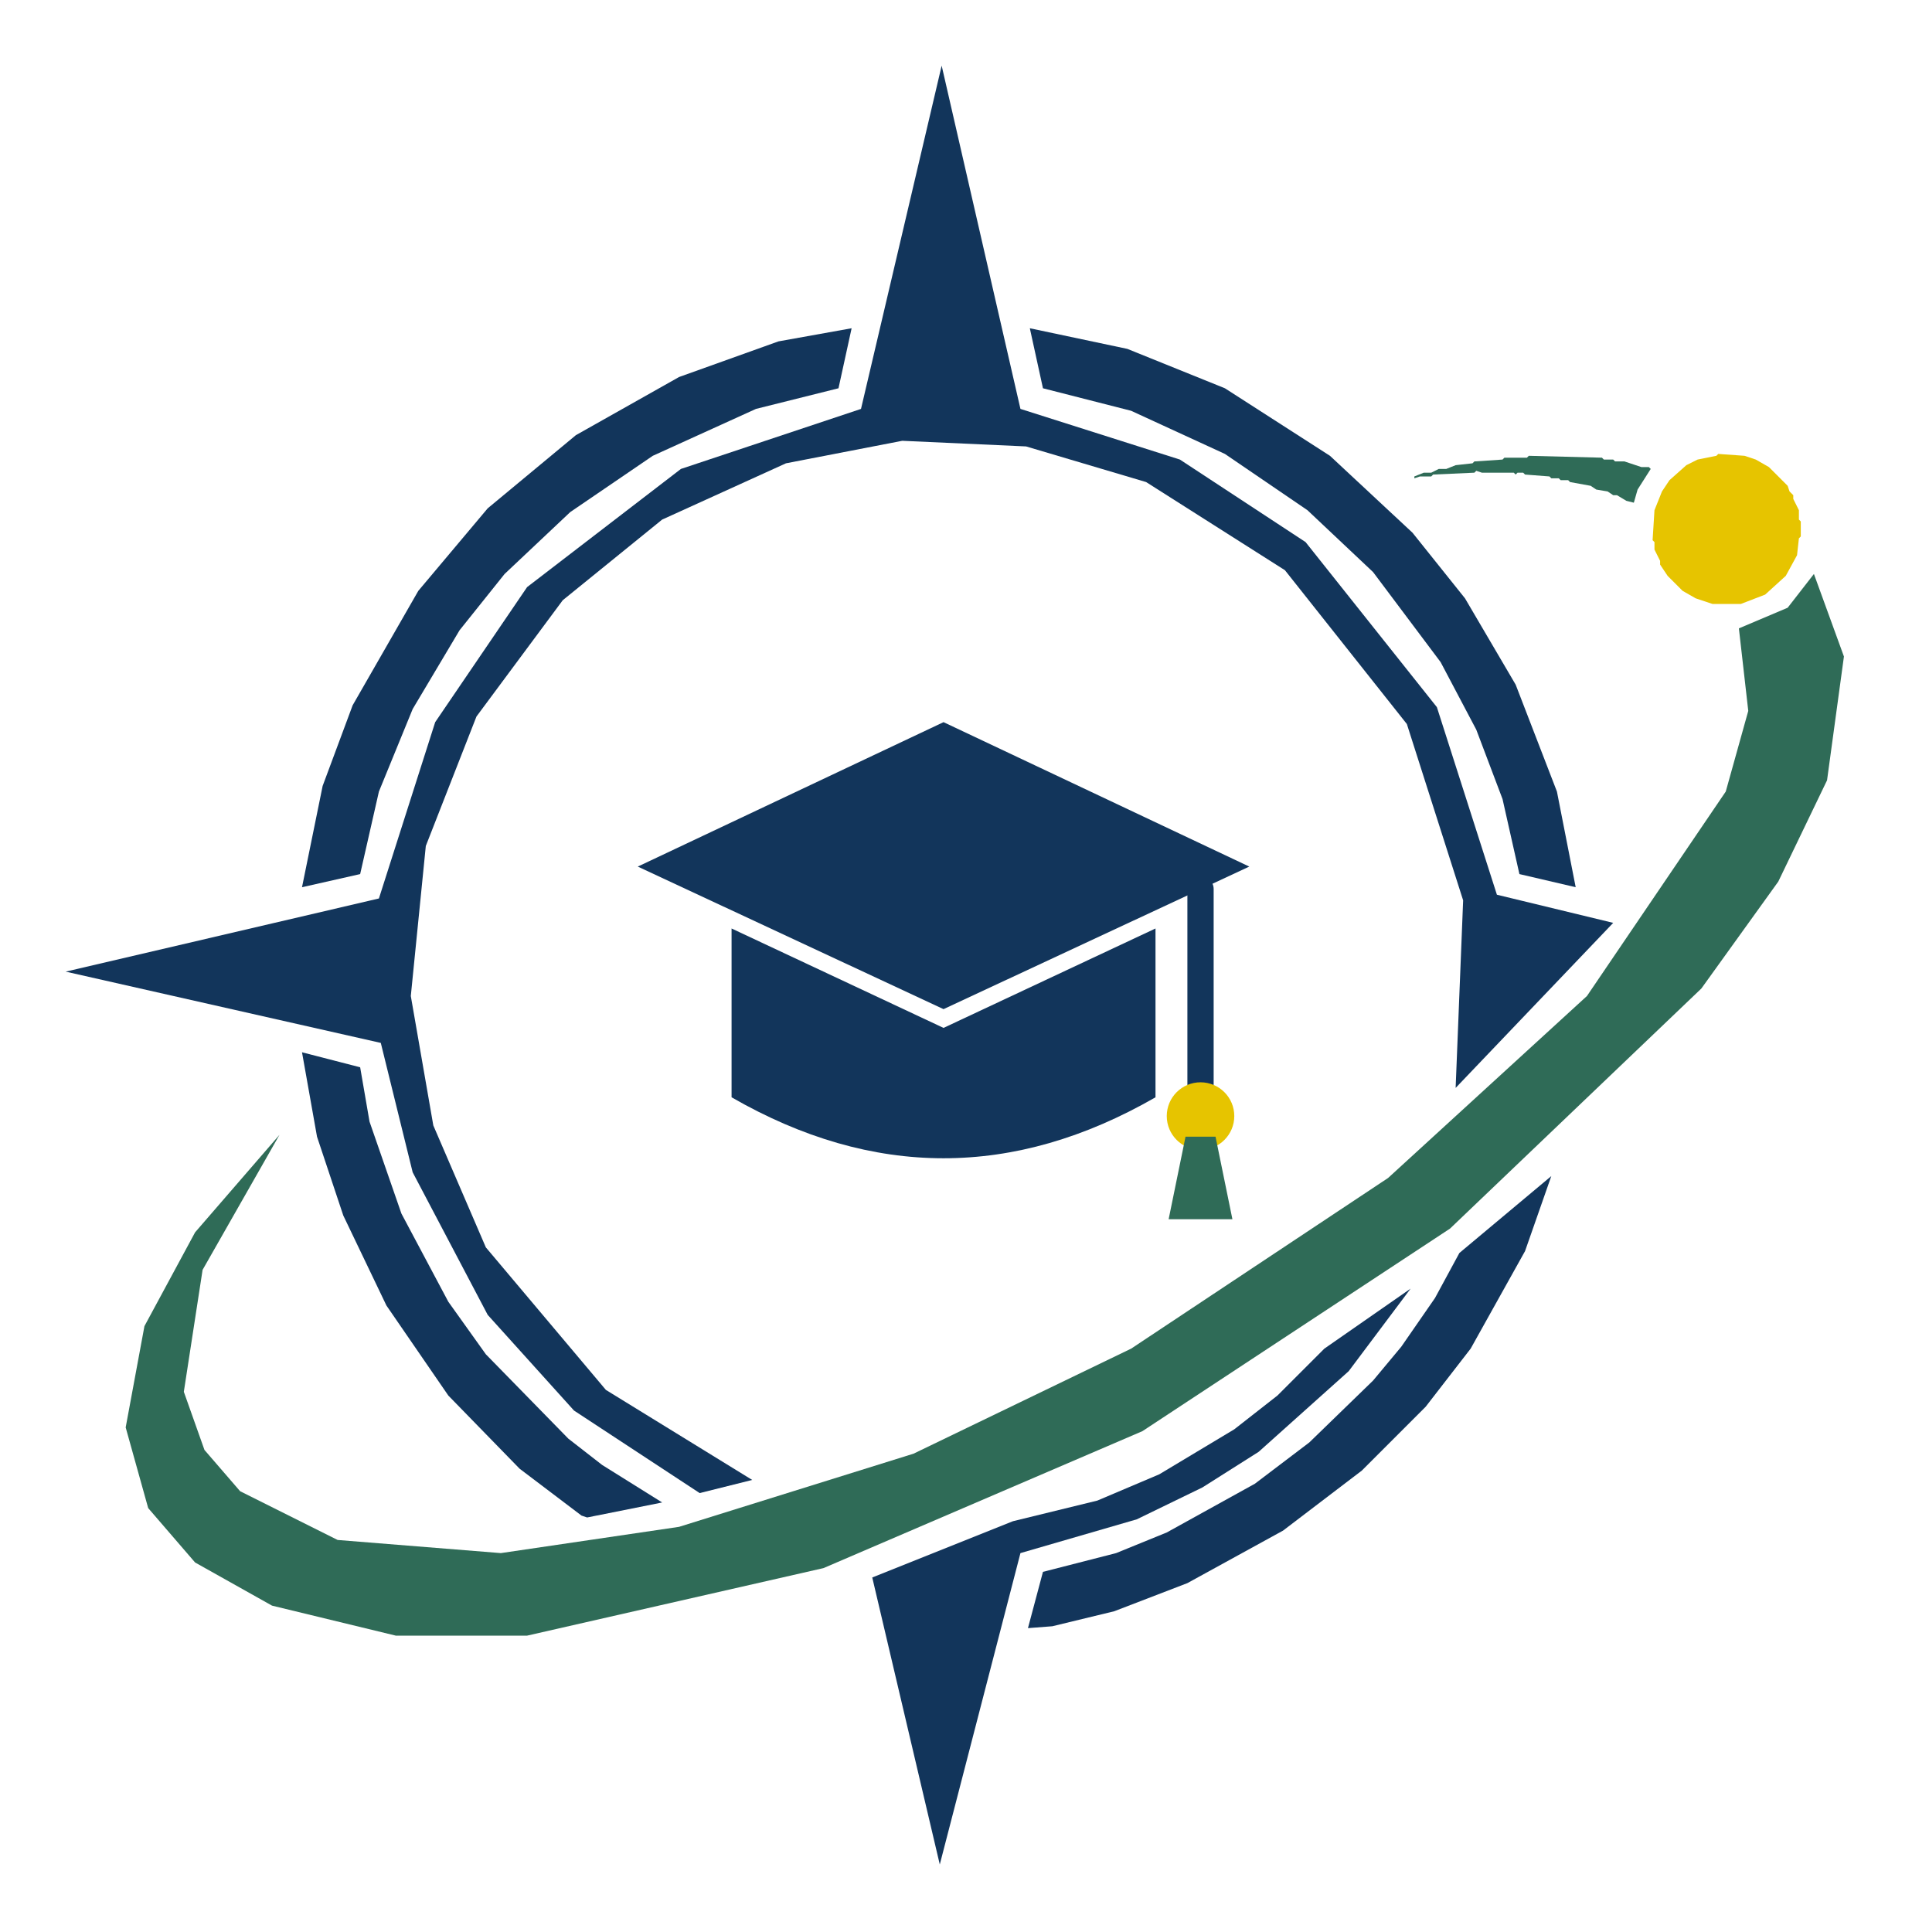
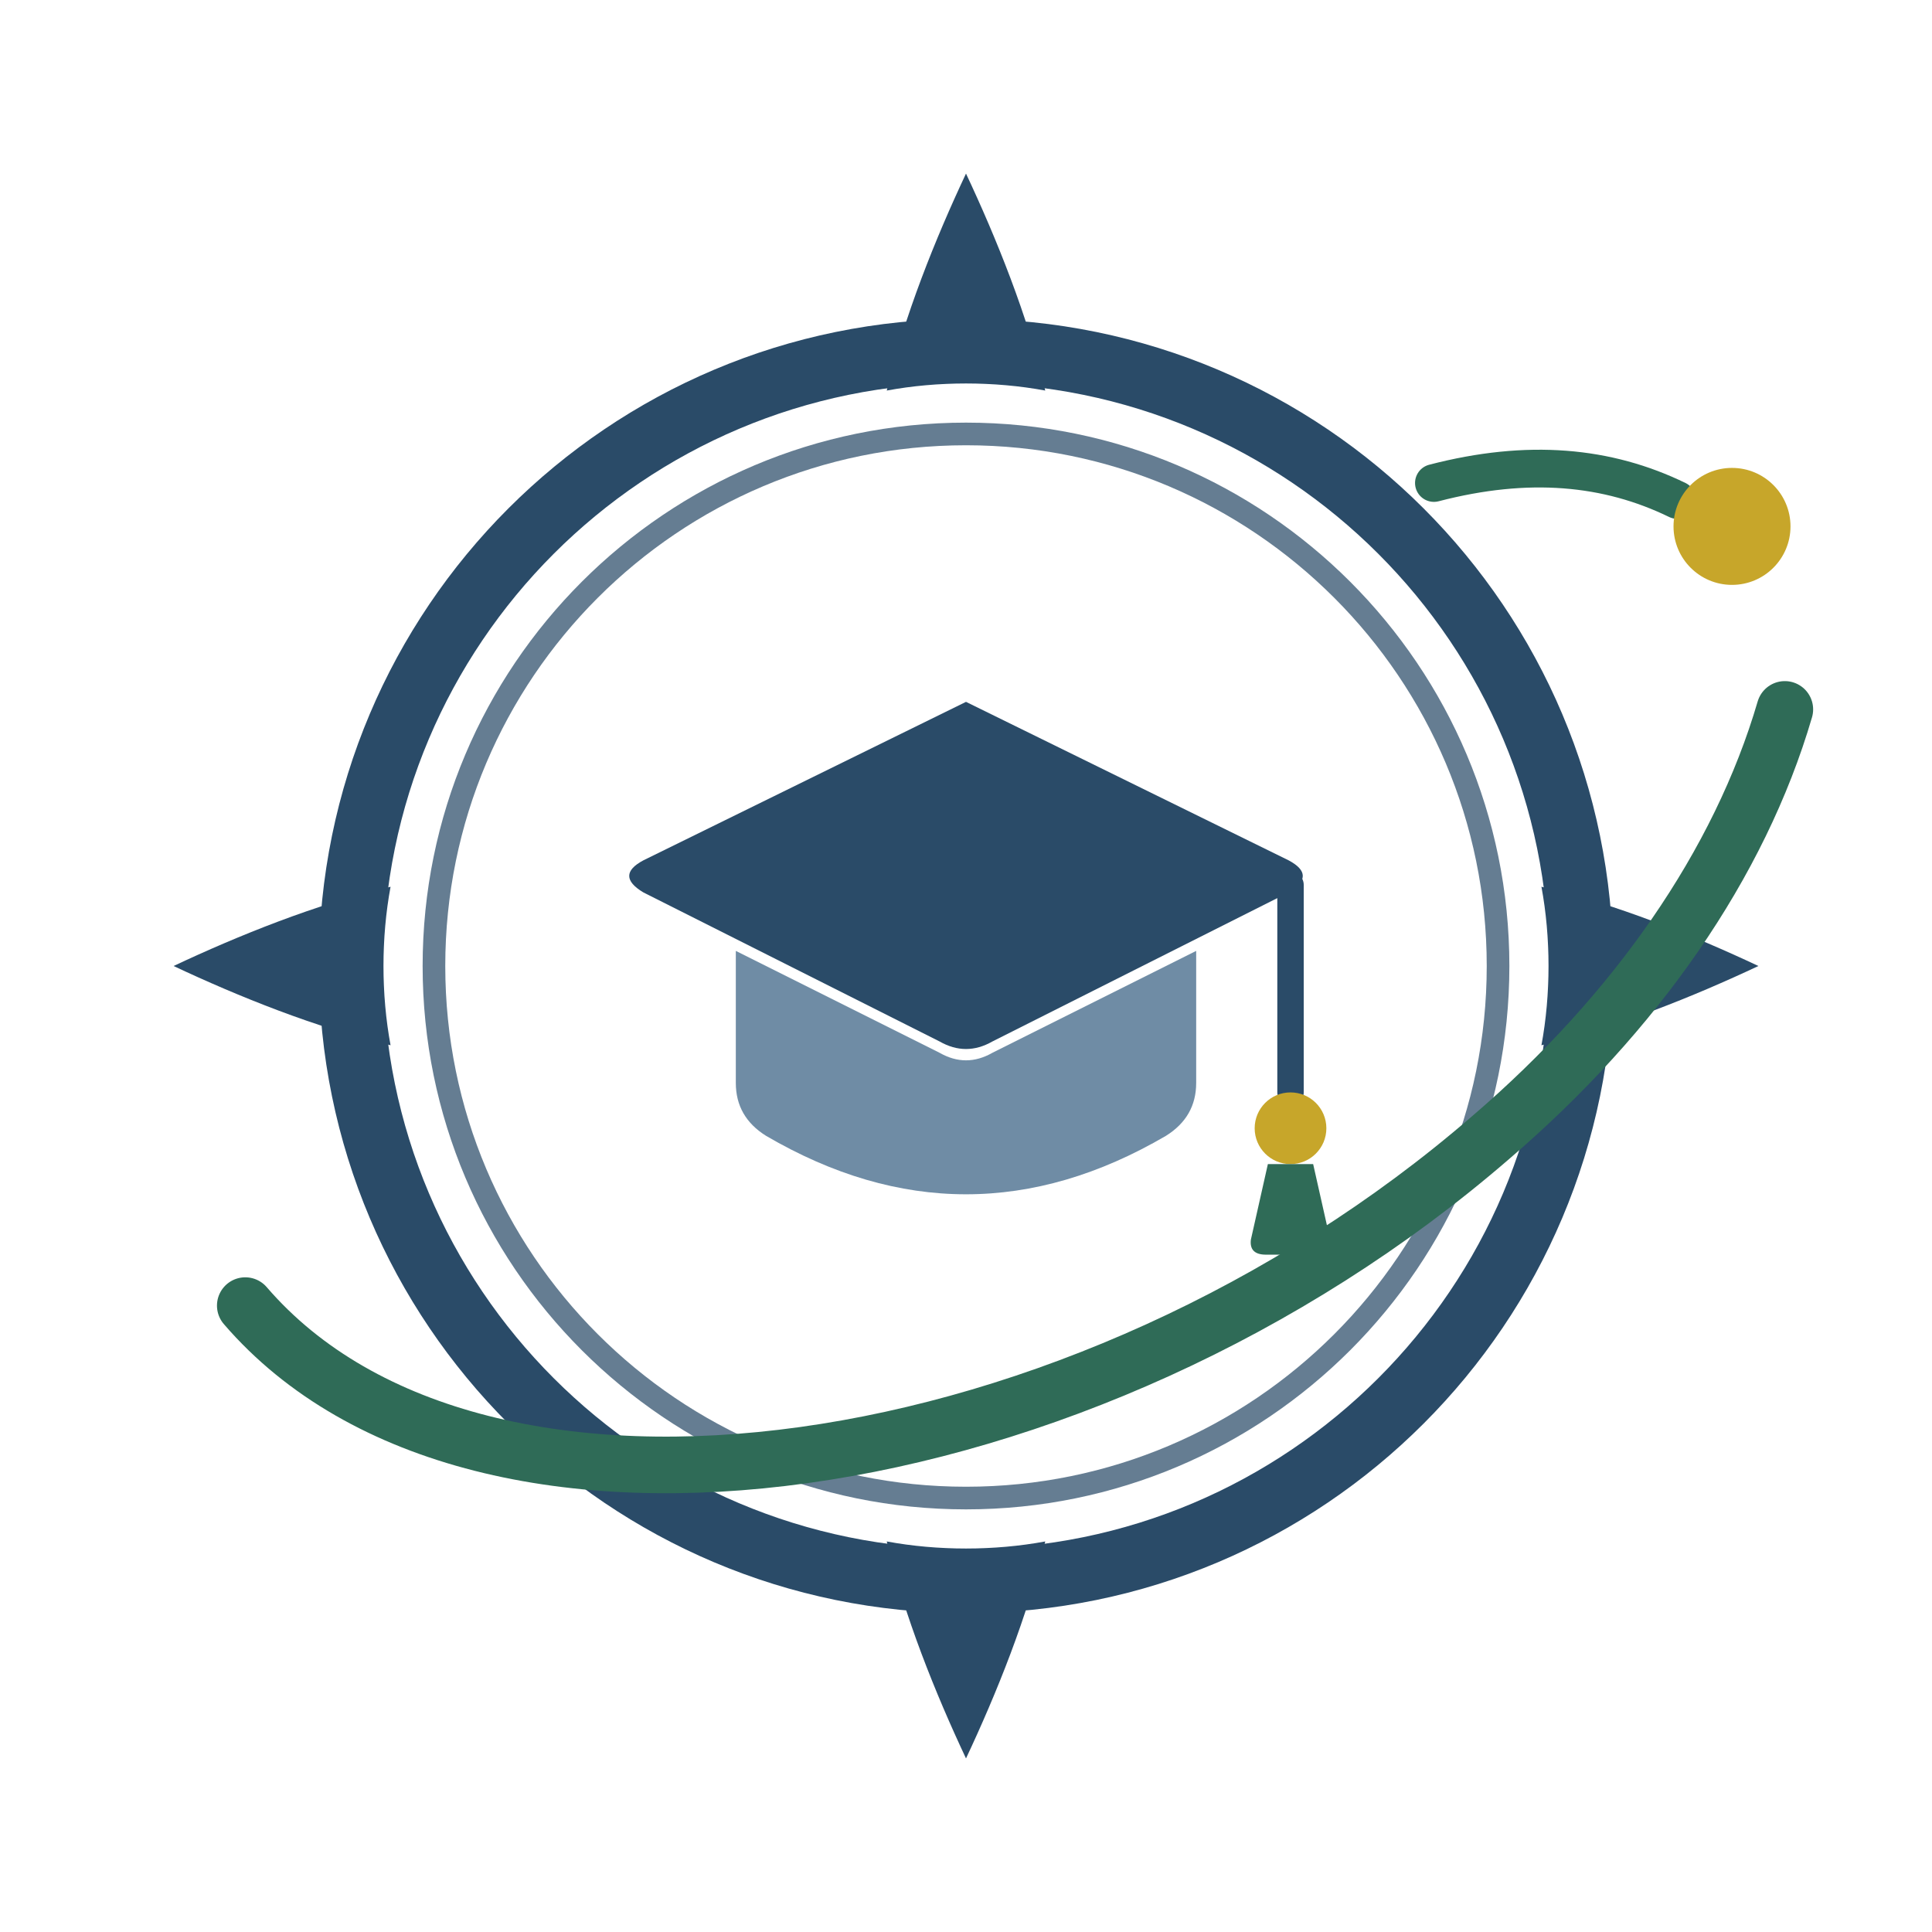
- <svg xmlns="http://www.w3.org/2000/svg" viewBox="0 0 1019 1030" role="img">
-   <g fill="#12355B" fill-rule="evenodd">
-     <path d="M 752.00 687.00 L 706.00 719.00 L 681.00 744.00 L 658.00 762.00 L 618.00 786.00 L 585.00 800.00 L 540.00 811.00 L 465.00 841.00 L 501.00 994.00 L 544.00 828.00 L 606.00 810.00 L 641.00 793.00 L 671.00 774.00 L 719.00 731.00 Z" />
-     <path d="M 827.00 627.00 L 778.00 668.00 L 765.00 692.00 L 747.00 718.00 L 732.00 736.00 L 698.00 769.00 L 669.00 791.00 L 622.00 817.00 L 595.00 828.00 L 556.00 838.00 L 548.00 868.00 L 561.00 867.00 L 594.00 859.00 L 633.00 844.00 L 684.00 816.00 L 726.00 784.00 L 760.00 750.00 L 784.00 719.00 L 813.00 667.00 Z" />
-     <path d="M 161.00 561.00 L 169.00 606.00 L 183.00 648.00 L 206.00 696.00 L 239.00 744.00 L 277.00 783.00 L 310.00 808.00 L 313.00 809.00 L 353.00 801.00 L 321.00 781.00 L 303.00 767.00 L 259.00 722.00 L 239.00 694.00 L 214.00 647.00 L 197.00 598.00 L 192.00 569.00 Z" />
-     <path d="M 549.00 175.00 L 556.00 207.00 L 603.00 219.00 L 653.00 242.00 L 697.00 272.00 L 732.00 305.00 L 768.00 353.00 L 787.00 389.00 L 801.00 426.00 L 810.00 466.00 L 840.00 473.00 L 830.00 422.00 L 808.00 365.00 L 781.00 319.00 L 753.00 284.00 L 709.00 243.00 L 653.00 207.00 L 601.00 186.00 Z" />
-     <path d="M 454.00 175.00 L 415.00 182.00 L 362.00 201.00 L 307.00 232.00 L 260.00 271.00 L 223.00 315.00 L 188.00 376.00 L 172.00 419.00 L 161.00 473.00 L 192.00 466.00 L 202.00 422.00 L 220.00 378.00 L 245.00 336.00 L 269.00 306.00 L 304.00 273.00 L 348.00 243.00 L 403.00 218.00 L 447.00 207.00 Z" />
-     <path d="M 502.00 35.00 L 459.00 218.00 L 363.00 250.00 L 281.00 313.00 L 232.00 385.00 L 202.00 479.00 L 35.00 518.00 L 203.00 556.00 L 220.00 625.00 L 260.00 701.00 L 306.00 752.00 L 373.00 796.00 L 401.00 789.00 L 323.00 741.00 L 259.00 665.00 L 231.00 600.00 L 219.00 531.00 L 227.00 451.00 L 254.00 382.00 L 300.00 320.00 L 353.00 277.00 L 419.00 247.00 L 481.00 235.00 L 547.00 238.00 L 611.00 257.00 L 685.00 304.00 L 750.00 386.00 L 780.00 480.00 L 776.00 580.00 L 860.00 492.00 L 798.00 477.00 L 766.00 377.00 L 696.00 289.00 L 629.00 245.00 L 544.00 218.00 Z" />
+ <svg xmlns="http://www.w3.org/2000/svg" viewBox="0 0 1024 1024" role="img" aria-label="Academia Compás">
+   <g fill="none" stroke="#2A4B68" stroke-linecap="round" stroke-linejoin="round">
+     <circle cx="512" cy="512" r="326" stroke-width="34" />
+     <circle cx="512" cy="512" r="282" stroke-width="12" opacity="0.72" />
  </g>
-   <g fill="#2F6B57" fill-rule="evenodd">
-     <path d="M 967.00 306.00 L 953.00 324.00 L 927.00 335.00 L 932.00 379.00 L 920.00 422.00 L 846.00 531.00 L 740.00 628.00 L 603.00 719.00 L 487.00 775.00 L 362.00 814.00 L 267.00 828.00 L 180.00 821.00 L 128.00 795.00 L 109.00 773.00 L 98.00 742.00 L 108.00 677.00 L 149.00 605.00 L 104.00 657.00 L 77.00 707.00 L 67.00 761.00 L 79.00 804.00 L 104.00 833.00 L 145.00 856.00 L 211.00 872.00 L 281.00 872.00 L 439.00 836.00 L 609.00 763.00 L 773.00 655.00 L 907.00 527.00 L 948.00 470.00 L 974.00 416.00 L 983.00 350.00 Z" />
-     <path d="M 754.00 255.00 L 757.00 254.00 L 763.00 254.00 L 764.00 253.00 L 786.00 252.00 L 787.00 251.00 L 790.00 252.00 L 807.00 252.00 L 808.00 253.00 L 809.00 252.00 L 812.00 252.00 L 813.00 253.00 L 826.00 254.00 L 827.00 255.00 L 831.00 255.00 L 832.00 256.00 L 836.00 256.00 L 837.00 257.00 L 848.00 259.00 L 851.00 261.00 L 857.00 262.00 L 860.00 264.00 L 862.00 264.00 L 867.00 267.00 L 871.00 268.00 L 873.00 261.00 L 880.00 250.00 L 879.00 249.00 L 875.00 249.00 L 866.00 246.00 L 861.00 246.00 L 860.00 245.00 L 855.00 245.00 L 854.00 244.00 L 815.00 243.00 L 814.00 244.00 L 802.00 244.00 L 801.00 245.00 L 786.00 246.00 L 785.00 247.00 L 776.00 248.00 L 771.00 250.00 L 767.00 250.00 L 763.00 252.00 L 759.00 252.00 L 754.00 254.00 Z" />
+   <g fill="#2A4B68">
+     <path d="M512 92C528 126 545 168 554 207C527 202 497 202 470 207C479 168 496 126 512 92Z" />
+     <path d="M512 932C496 898 479 856 470 817C497 822 527 822 554 817C545 856 528 898 512 932Z" />
+     <path d="M92 512C126 496 168 479 207 470C202 497 202 527 207 554C168 545 126 528 92 512Z" />
+     <path d="M932 512C898 528 856 545 817 554C822 527 822 497 817 470C856 479 898 496 932 512Z" />
  </g>
-   <g fill="#E6C400" fill-rule="evenodd">
-     <path d="M 916.00 242.00 L 915.00 243.00 L 905.00 245.00 L 899.00 248.00 L 890.00 256.00 L 886.00 262.00 L 882.00 272.00 L 881.00 288.00 L 882.00 289.00 L 882.00 293.00 L 885.00 299.00 L 885.00 301.00 L 889.00 307.00 L 897.00 315.00 L 904.00 319.00 L 913.00 322.00 L 928.00 322.00 L 941.00 317.00 L 952.00 307.00 L 958.00 296.00 L 959.00 287.00 L 960.00 286.00 L 960.00 278.00 L 959.00 277.00 L 959.00 272.00 L 956.00 266.00 L 956.00 264.00 L 954.00 262.00 L 953.00 259.00 L 943.00 249.00 L 936.00 245.00 L 930.00 243.00 Z" />
-   </g>
-   <g id="academia" fill="#12355B">
-     <polygon points="503,385 340,462 503,538 666,462" />
-     <path d="M390 495 L390 585 Q503 650 616 585 L616 495 L503 548 Z" />
-     <rect x="633" y="467" width="14" height="118" rx="7" />
-     <circle cx="640" cy="595" r="18" fill="#E6C400" />
-     <path d="M632 606 L648 606 L657 650 L623 650 Z" fill="#2F6B57" />
+   <path d="M130 692C254 836 575 789 790 603C867 537 922 458 946 376" fill="none" stroke="#2F6B57" stroke-width="30" stroke-linecap="round" />
+   <path d="M760 256C810 243 852 247 889 265" fill="none" stroke="#2F6B57" stroke-width="20" stroke-linecap="round" />
+   <circle cx="918" cy="279" r="31" fill="#C7A62A" />
+   <g id="academia" stroke-linecap="round" stroke-linejoin="round">
+     <path d="M512 372L683 456Q698 464 683 473L526 552Q512 560 498 552L341 473Q326 464 341 456L512 372Z" fill="#2A4B68" />
+     <path d="M390 504V574Q390 592 406 602Q512 664 618 602Q634 592 634 574V504L526 558Q512 566 498 558L390 504Z" fill="#6F8CA5" />
+     <path d="M684 469V579" fill="none" stroke="#2A4B68" stroke-width="14" />
+     <circle cx="684" cy="598" r="19" fill="#C7A62A" />
+     <path d="M672 617H696L705 657Q706 665 697 665H671Q662 665 663 657L672 617Z" fill="#2F6B57" />
  </g>
</svg>
